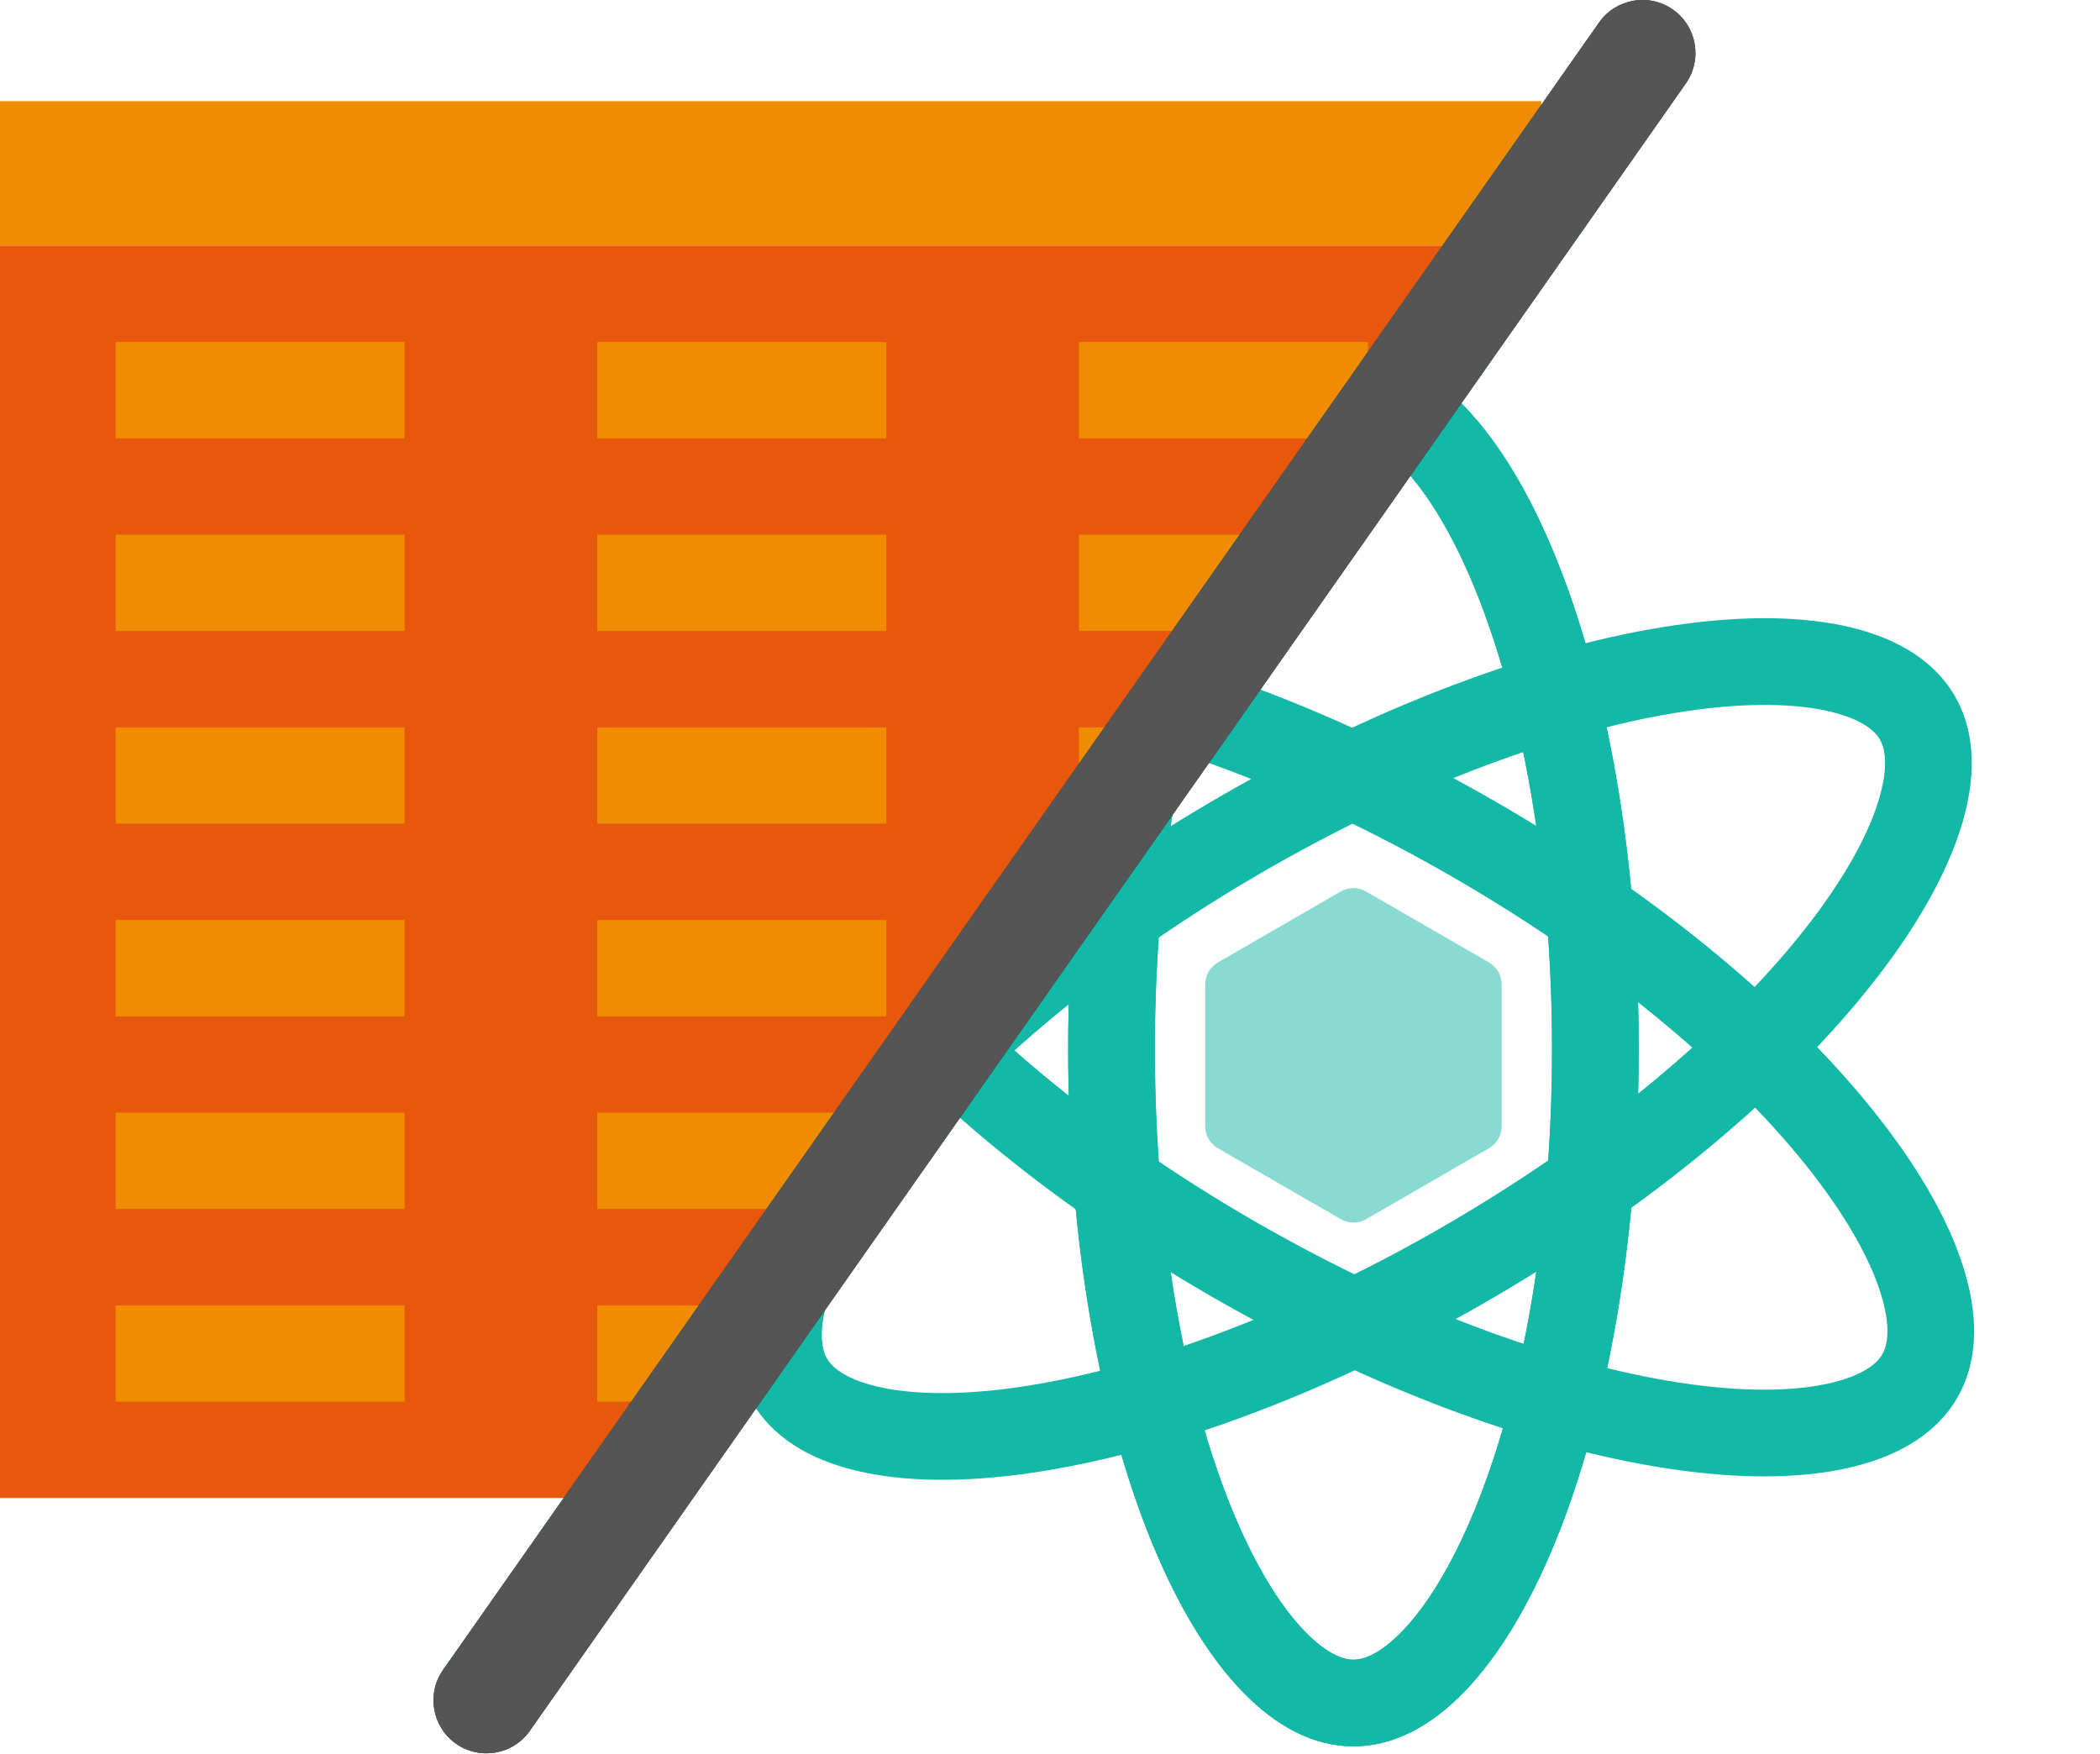
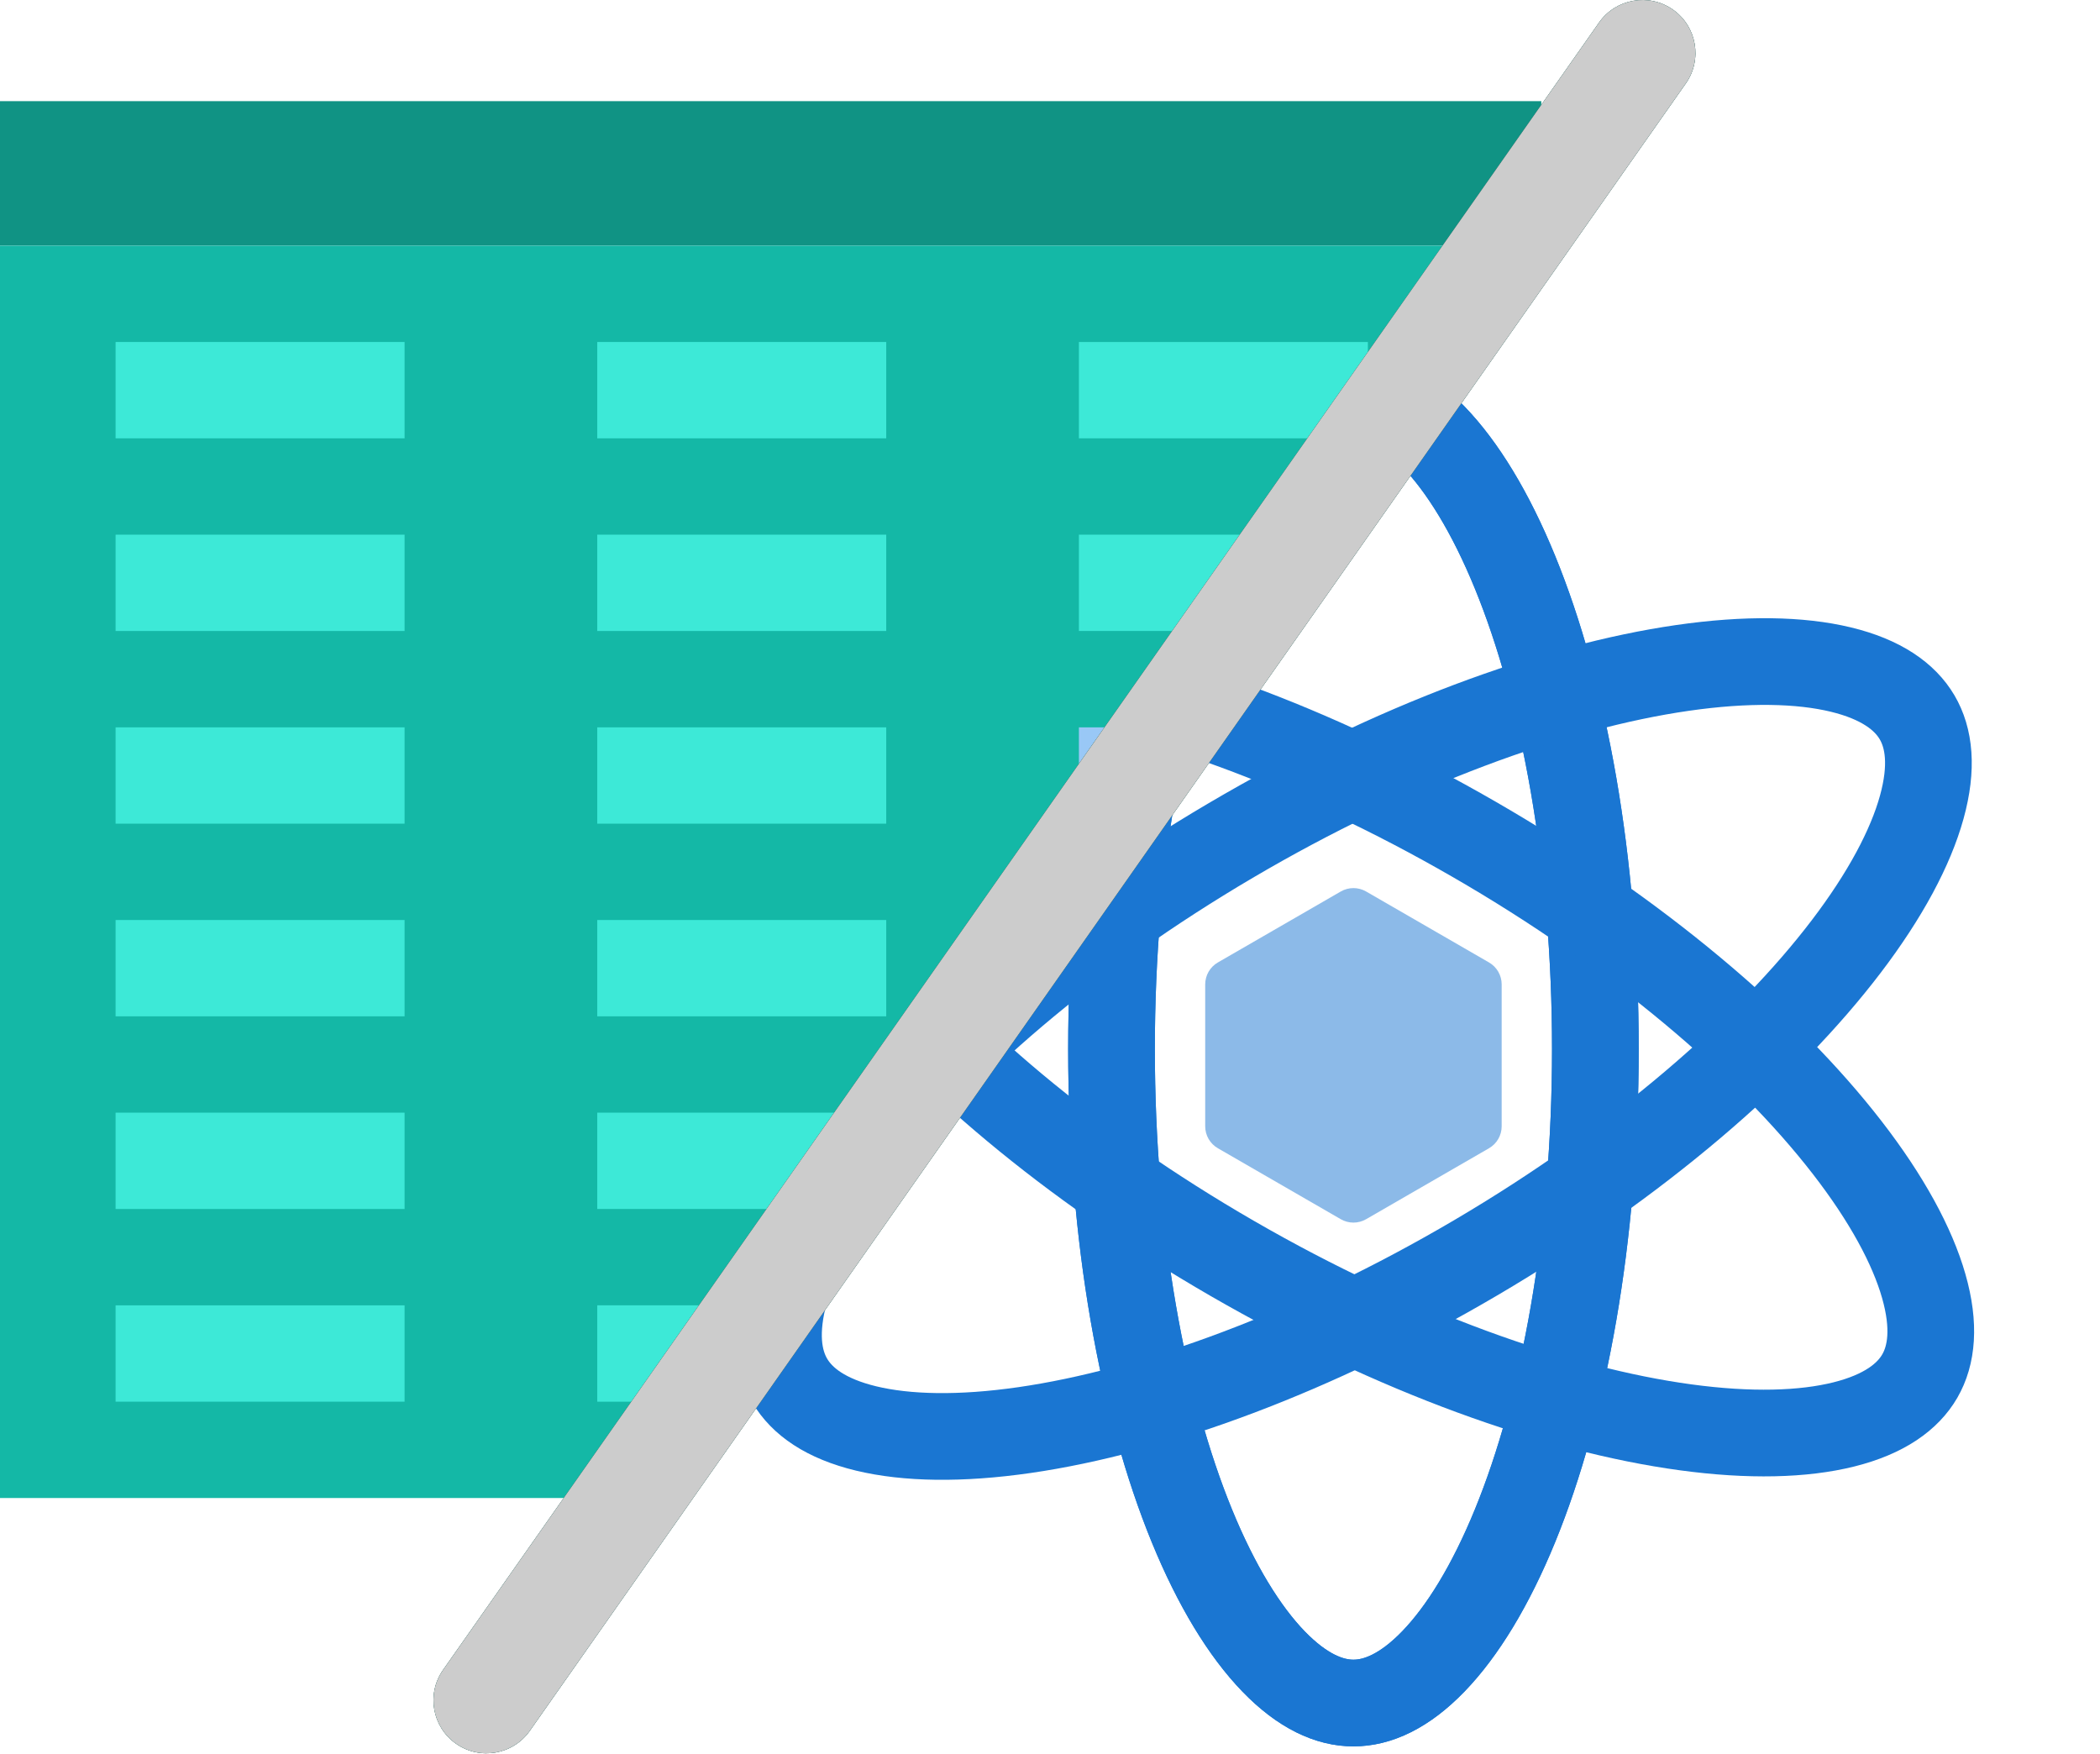
<svg xmlns="http://www.w3.org/2000/svg" width="218" height="182" viewBox="0 0 218 182" fill="none">
-   <path d="M165.615 108.892C165.615 128.445 162.364 145.939 157.276 158.376C154.727 164.606 151.806 169.35 148.793 172.466C145.792 175.568 142.991 176.783 140.5 176.783C138.009 176.783 135.208 175.568 132.207 172.466C129.194 169.35 126.273 164.606 123.724 158.376C118.636 145.939 115.385 128.445 115.385 108.892C115.385 89.338 118.636 71.845 123.724 59.407C126.273 53.177 129.194 48.433 132.207 45.318C135.208 42.216 138.009 41.001 140.5 41.001C142.991 41.001 145.792 42.216 148.793 45.318C151.806 48.433 154.727 53.177 157.276 59.407C162.364 71.845 165.615 89.338 165.615 108.892Z" stroke="#14B8A6" stroke-width="9" />
-   <path d="M165.615 108.892C165.615 128.445 162.364 145.939 157.276 158.376C154.727 164.606 151.806 169.35 148.793 172.466C145.792 175.568 142.991 176.783 140.5 176.783C138.009 176.783 135.208 175.568 132.207 172.466C129.194 169.35 126.273 164.606 123.724 158.376C118.636 145.939 115.385 128.445 115.385 108.892C115.385 89.338 118.636 71.845 123.724 59.407C126.273 53.177 129.194 48.433 132.207 45.318C135.208 42.216 138.009 41.001 140.5 41.001C142.991 41.001 145.792 42.216 148.793 45.318C151.806 48.433 154.727 53.177 157.276 59.407C162.364 71.845 165.615 89.338 165.615 108.892Z" stroke="#14B8A6" stroke-width="9" />
-   <path d="M153.238 130.537C136.386 140.454 119.661 146.525 106.361 148.448C99.699 149.411 94.129 149.299 89.915 148.283C85.72 147.27 83.252 145.472 81.989 143.325C80.725 141.178 80.352 138.148 81.504 133.988C82.66 129.811 85.267 124.888 89.344 119.532C97.483 108.838 110.91 97.164 127.762 87.247C144.614 77.33 161.339 71.259 174.639 69.336C181.301 68.373 186.871 68.484 191.085 69.501C195.28 70.514 197.748 72.312 199.011 74.459C200.275 76.605 200.648 79.636 199.496 83.795C198.34 87.972 195.733 92.896 191.656 98.252C183.517 108.946 170.09 120.619 153.238 130.537Z" stroke="#14B8A6" stroke-width="9" />
-   <path d="M127.943 130.642C111.009 120.865 97.485 109.303 89.257 98.678C85.136 93.356 82.489 88.454 81.297 84.287C80.111 80.137 80.459 77.103 81.704 74.946C82.95 72.789 85.403 70.971 89.59 69.923C93.795 68.871 99.364 68.713 106.033 69.621C119.349 71.434 136.123 77.365 153.057 87.142C169.991 96.919 183.515 108.48 191.743 119.106C195.864 124.428 198.512 129.33 199.703 133.497C200.889 137.647 200.541 140.68 199.296 142.837C198.05 144.995 195.597 146.813 191.41 147.861C187.205 148.912 181.637 149.07 174.967 148.162C161.651 146.35 144.877 140.419 127.943 130.642Z" stroke="#14B8A6" stroke-width="9" />
-   <path d="M139.184 92.541C139.998 92.071 141.002 92.071 141.816 92.541L154.572 99.906C155.386 100.376 155.888 101.245 155.888 102.185V116.915C155.888 117.855 155.386 118.724 154.572 119.194L141.816 126.559C141.002 127.029 139.998 127.029 139.184 126.559L126.428 119.194C125.613 118.724 125.112 117.855 125.112 116.915V102.185C125.112 101.245 125.613 100.376 126.428 99.906L139.184 92.541Z" fill="#14B8A6" fill-opacity="0.5" />
-   <path d="M0 10.501H160V18.5L155 25.5H0V10.501Z" fill="#EF8C01" />
-   <path d="M0 25.5H155L64 155.5H0V25.5Z" fill="#E7580C" />
-   <rect x="12" y="35.501" width="30" height="10" fill="#EF8C01" />
-   <rect x="12" y="55.501" width="30" height="10" fill="#EF8C01" />
-   <rect x="12" y="75.501" width="30" height="10" fill="#EF8C01" />
-   <rect x="12" y="95.501" width="30" height="10" fill="#EF8C01" />
-   <rect x="12" y="115.5" width="30" height="10" fill="#EF8C01" />
-   <rect x="12" y="135.5" width="30" height="10" fill="#EF8C01" />
-   <rect x="62" y="35.501" width="30" height="10" fill="#EF8C01" />
-   <rect x="62" y="55.501" width="30" height="10" fill="#EF8C01" />
-   <rect x="62" y="75.501" width="30" height="10" fill="#EF8C01" />
-   <rect x="62" y="95.501" width="30" height="10" fill="#EF8C01" />
-   <path fill-rule="evenodd" clip-rule="evenodd" d="M92 115.5L85 125.5H62V115.5H92Z" fill="#EF8C01" />
-   <path fill-rule="evenodd" clip-rule="evenodd" d="M78 135.5L71 145.5H62V135.5H78Z" fill="#EF8C01" />
-   <path fill-rule="evenodd" clip-rule="evenodd" d="M142 44.072L141 45.501H112V35.501H142V44.072Z" fill="#EF8C01" />
-   <path fill-rule="evenodd" clip-rule="evenodd" d="M134 55.501L127 65.501H112V55.501H134Z" fill="#EF8C01" />
-   <path fill-rule="evenodd" clip-rule="evenodd" d="M120 75.501L113 85.501H112V75.501H120Z" fill="#EF8C01" />
+   <path d="M165.615 108.892C165.615 128.445 162.364 145.939 157.276 158.376C154.727 164.606 151.806 169.35 148.793 172.466C145.792 175.568 142.991 176.783 140.5 176.783C138.009 176.783 135.208 175.568 132.207 172.466C129.194 169.35 126.273 164.606 123.724 158.376C118.636 145.939 115.385 128.445 115.385 108.892C115.385 89.338 118.636 71.845 123.724 59.407C126.273 53.177 129.194 48.433 132.207 45.318C135.208 42.216 138.009 41.001 140.5 41.001C142.991 41.001 145.792 42.216 148.793 45.318C151.806 48.433 154.727 53.177 157.276 59.407C162.364 71.845 165.615 89.338 165.615 108.892Z" stroke="#1A76D2" stroke-width="9" />
+   <path d="M165.615 108.892C165.615 128.445 162.364 145.939 157.276 158.376C154.727 164.606 151.806 169.35 148.793 172.466C145.792 175.568 142.991 176.783 140.5 176.783C138.009 176.783 135.208 175.568 132.207 172.466C129.194 169.35 126.273 164.606 123.724 158.376C118.636 145.939 115.385 128.445 115.385 108.892C115.385 89.338 118.636 71.845 123.724 59.407C126.273 53.177 129.194 48.433 132.207 45.318C135.208 42.216 138.009 41.001 140.5 41.001C142.991 41.001 145.792 42.216 148.793 45.318C151.806 48.433 154.727 53.177 157.276 59.407C162.364 71.845 165.615 89.338 165.615 108.892Z" stroke="#1A76D2" stroke-width="9" />
+   <path d="M153.238 130.537C136.386 140.454 119.661 146.525 106.361 148.448C99.699 149.411 94.129 149.299 89.915 148.283C85.72 147.27 83.252 145.472 81.989 143.325C80.725 141.178 80.352 138.148 81.504 133.988C82.66 129.811 85.267 124.888 89.344 119.532C97.483 108.838 110.91 97.164 127.762 87.247C144.614 77.33 161.339 71.259 174.639 69.336C181.301 68.373 186.871 68.484 191.085 69.501C195.28 70.514 197.748 72.312 199.011 74.459C200.275 76.605 200.648 79.636 199.496 83.795C198.34 87.972 195.733 92.896 191.656 98.252C183.517 108.946 170.09 120.619 153.238 130.537Z" stroke="#1A76D2" stroke-width="9" />
+   <path d="M127.943 130.642C111.009 120.865 97.485 109.303 89.257 98.678C85.136 93.356 82.489 88.454 81.297 84.287C80.111 80.137 80.459 77.103 81.704 74.946C82.95 72.789 85.403 70.971 89.59 69.923C93.795 68.871 99.364 68.713 106.033 69.621C119.349 71.434 136.123 77.365 153.057 87.142C169.991 96.919 183.515 108.48 191.743 119.106C195.864 124.428 198.512 129.33 199.703 133.497C200.889 137.647 200.541 140.68 199.296 142.837C198.05 144.995 195.597 146.813 191.41 147.861C187.205 148.912 181.637 149.07 174.967 148.162C161.651 146.35 144.877 140.419 127.943 130.642Z" stroke="#1A76D2" stroke-width="9" />
+   <path d="M139.184 92.541C139.998 92.071 141.002 92.071 141.816 92.541L154.572 99.906C155.386 100.376 155.888 101.245 155.888 102.185V116.915C155.888 117.855 155.386 118.724 154.572 119.194L141.816 126.559C141.002 127.029 139.998 127.029 139.184 126.559L126.428 119.194C125.613 118.724 125.112 117.855 125.112 116.915V102.185C125.112 101.245 125.613 100.376 126.428 99.906L139.184 92.541Z" fill="#1A76D2" fill-opacity="0.5" />
+   <path d="M0 10.501H160V18.5L155 25.5H0V10.501Z" fill="#109384" />
+   <path d="M0 25.5H155L64 155.5H0V25.5Z" fill="#14B8A6" />
+   <rect x="12" y="35.501" width="30" height="10" fill="#3DE9D7" />
+   <rect x="12" y="55.501" width="30" height="10" fill="#3DE9D7" />
+   <rect x="12" y="75.501" width="30" height="10" fill="#3DE9D7" />
+   <rect x="12" y="95.501" width="30" height="10" fill="#3DE9D7" />
+   <rect x="12" y="115.5" width="30" height="10" fill="#3DE9D7" />
+   <rect x="12" y="135.5" width="30" height="10" fill="#3DE9D7" />
+   <rect x="62" y="35.501" width="30" height="10" fill="#3DE9D7" />
+   <rect x="62" y="55.501" width="30" height="10" fill="#3DE9D7" />
+   <rect x="62" y="75.501" width="30" height="10" fill="#3DE9D7" />
+   <rect x="62" y="95.501" width="30" height="10" fill="#3DE9D7" />
+   <path fill-rule="evenodd" clip-rule="evenodd" d="M92 115.5L85 125.5H62V115.5H92Z" fill="#3DE9D7" />
+   <path fill-rule="evenodd" clip-rule="evenodd" d="M78 135.5L71 145.5H62V135.5H78Z" fill="#3DE9D7" />
+   <path fill-rule="evenodd" clip-rule="evenodd" d="M142 44.072L141 45.501H112V35.501H142V44.072Z" fill="#3DE9D7" />
+   <path fill-rule="evenodd" clip-rule="evenodd" d="M134 55.501L127 65.501H112V55.501H134Z" fill="#3DE9D7" />
+   <path fill-rule="evenodd" clip-rule="evenodd" d="M120 75.501L113 85.501H112V75.501H120Z" fill="#99C8F6" />
  <path fill-rule="evenodd" clip-rule="evenodd" d="M173.66 0.998C176.146 2.743 176.747 6.173 175.003 8.66L55.002 179.66C53.258 182.146 49.828 182.747 47.341 181.003C44.855 179.258 44.254 175.828 45.998 173.341L165.998 2.341C167.743 -0.145 171.173 -0.746 173.66 0.998Z" fill="black" />
  <path fill-rule="evenodd" clip-rule="evenodd" d="M173.66 0.998C176.146 2.743 176.747 6.173 175.003 8.66L55.002 179.66C53.258 182.146 49.828 182.747 47.341 181.003C44.855 179.258 44.254 175.828 45.998 173.341L165.998 2.341C167.743 -0.145 171.173 -0.746 173.66 0.998Z" fill="#14B8A6" fill-opacity="0.5" />
-   <path fill-rule="evenodd" clip-rule="evenodd" d="M173.66 0.998C176.146 2.743 176.747 6.173 175.003 8.66L55.002 179.66C53.258 182.146 49.828 182.747 47.341 181.003C44.855 179.258 44.254 175.828 45.998 173.341L165.998 2.341C167.743 -0.145 171.173 -0.746 173.66 0.998Z" fill="#555555" />
+   <path fill-rule="evenodd" clip-rule="evenodd" d="M173.66 0.998C176.146 2.743 176.747 6.173 175.003 8.66L55.002 179.66C53.258 182.146 49.828 182.747 47.341 181.003C44.855 179.258 44.254 175.828 45.998 173.341L165.998 2.341C167.743 -0.145 171.173 -0.746 173.66 0.998Z" fill="#CCCCCC" />
</svg>
